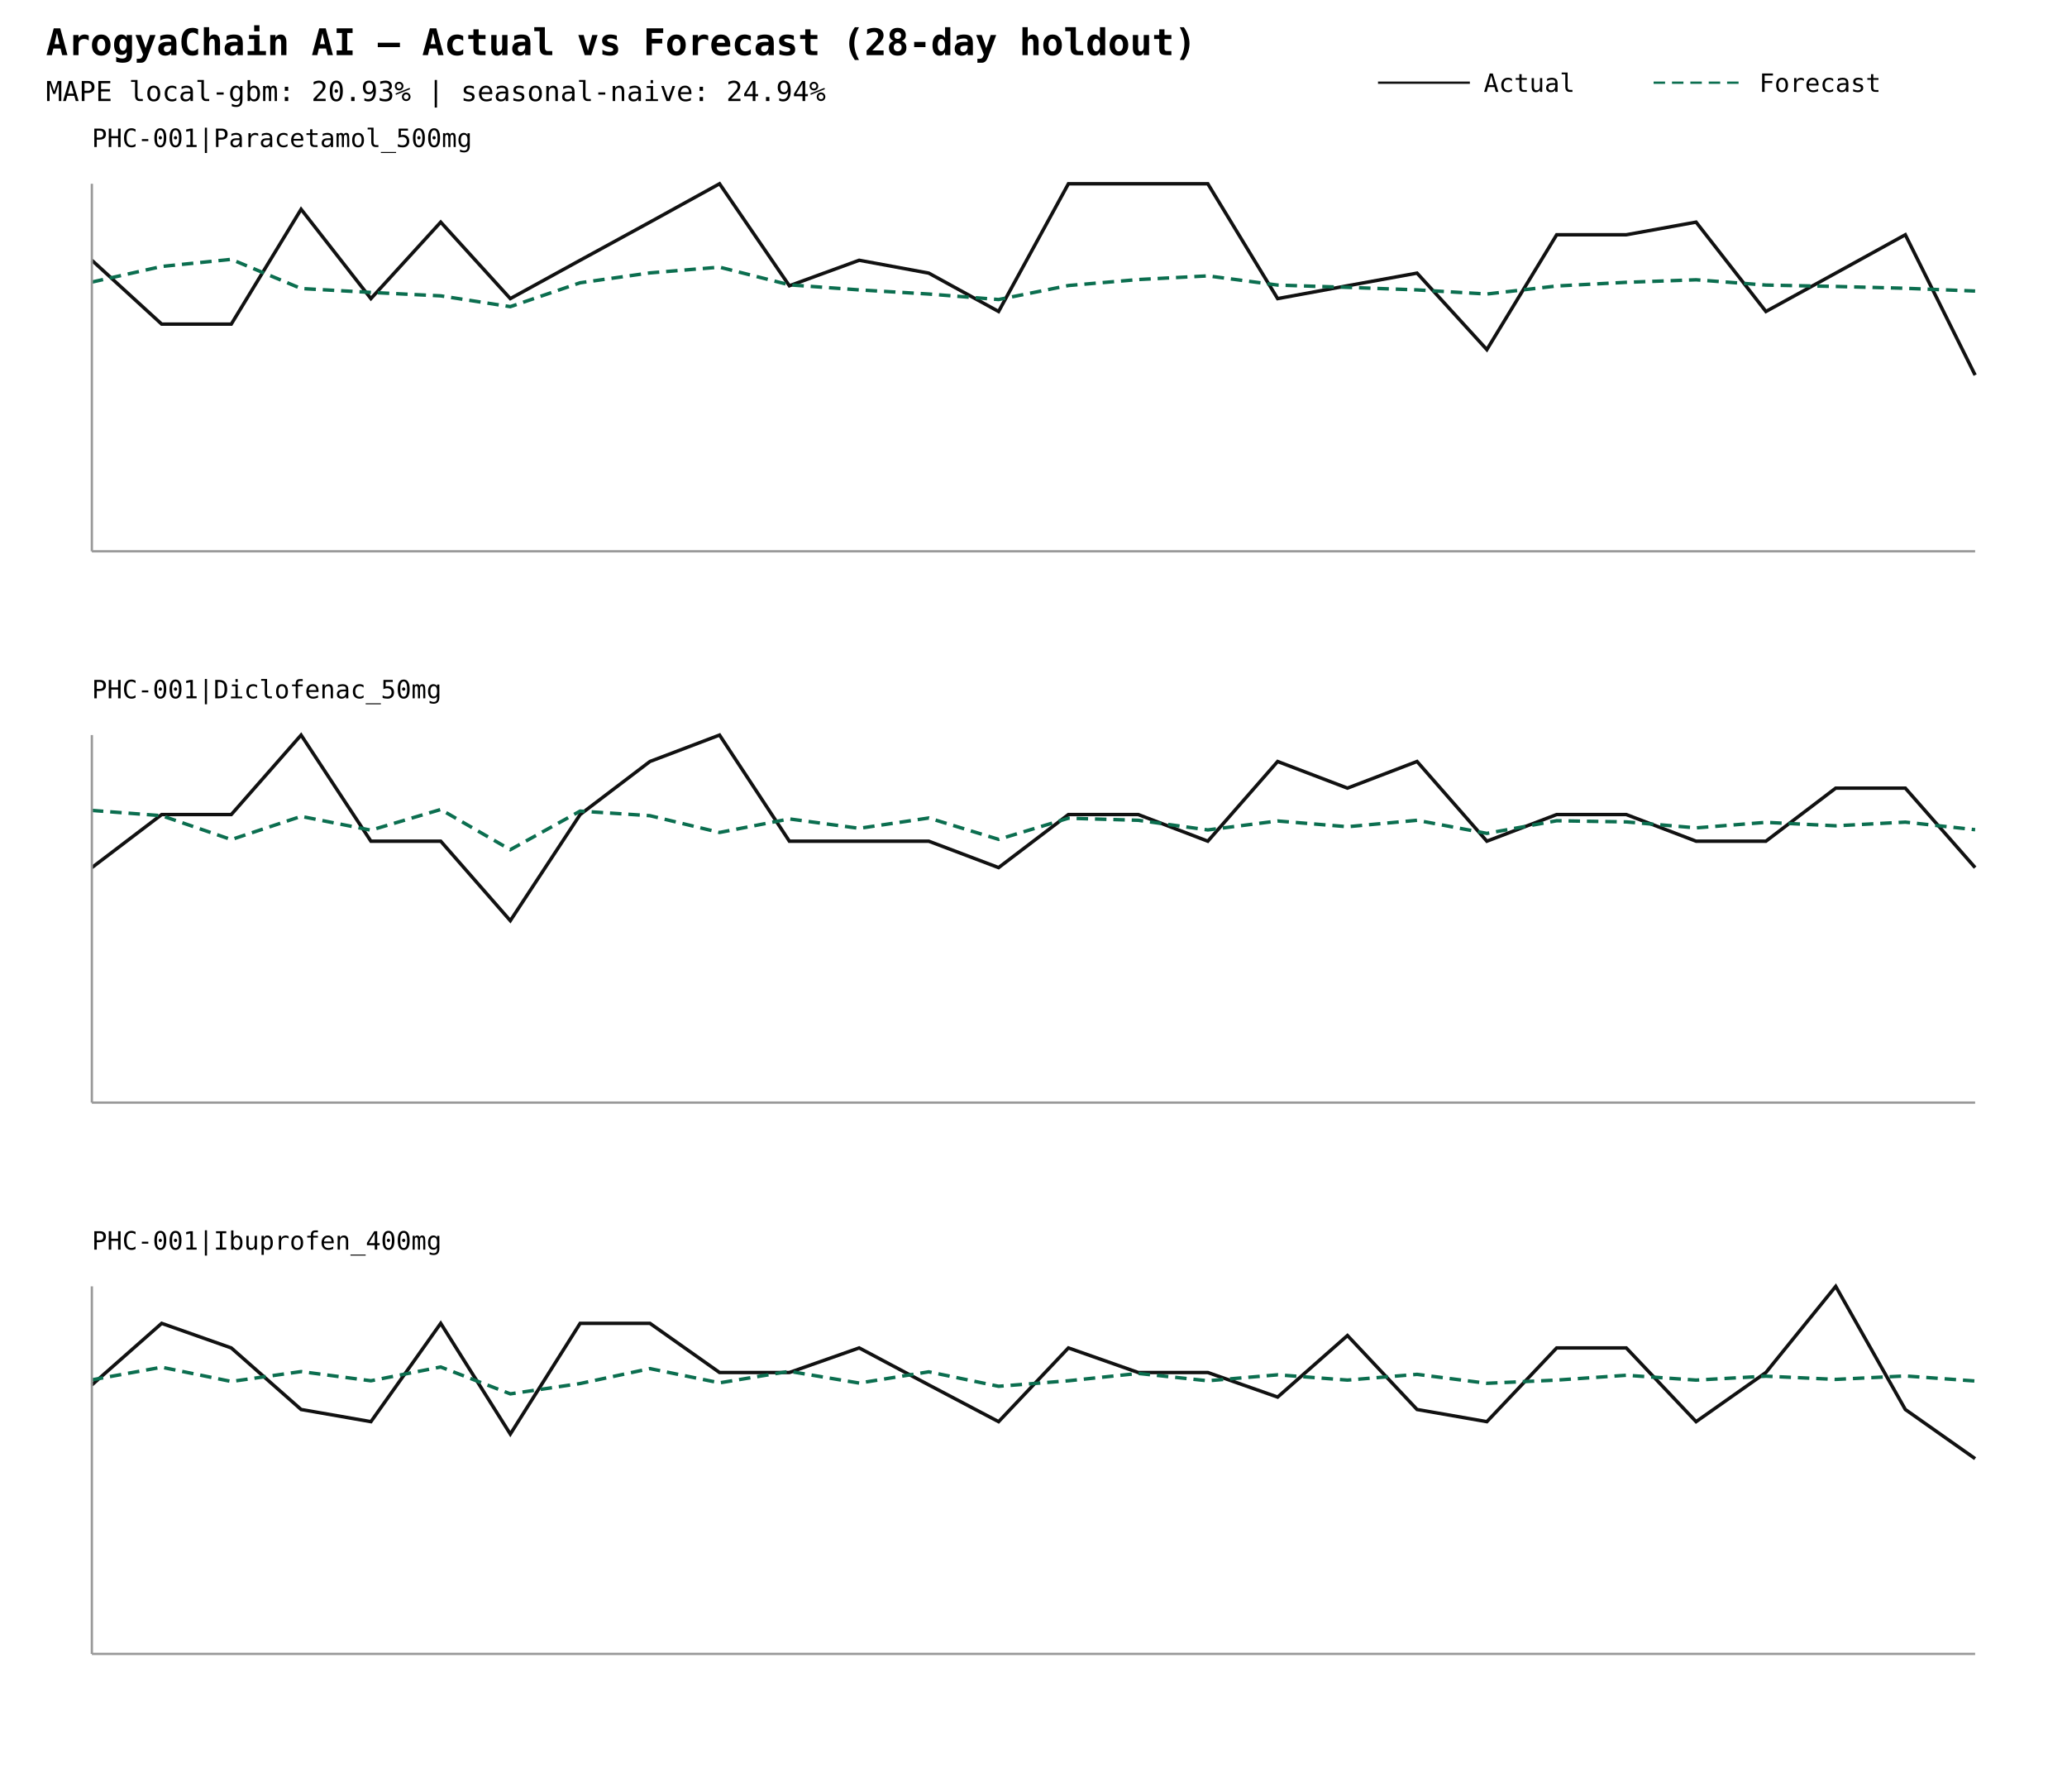
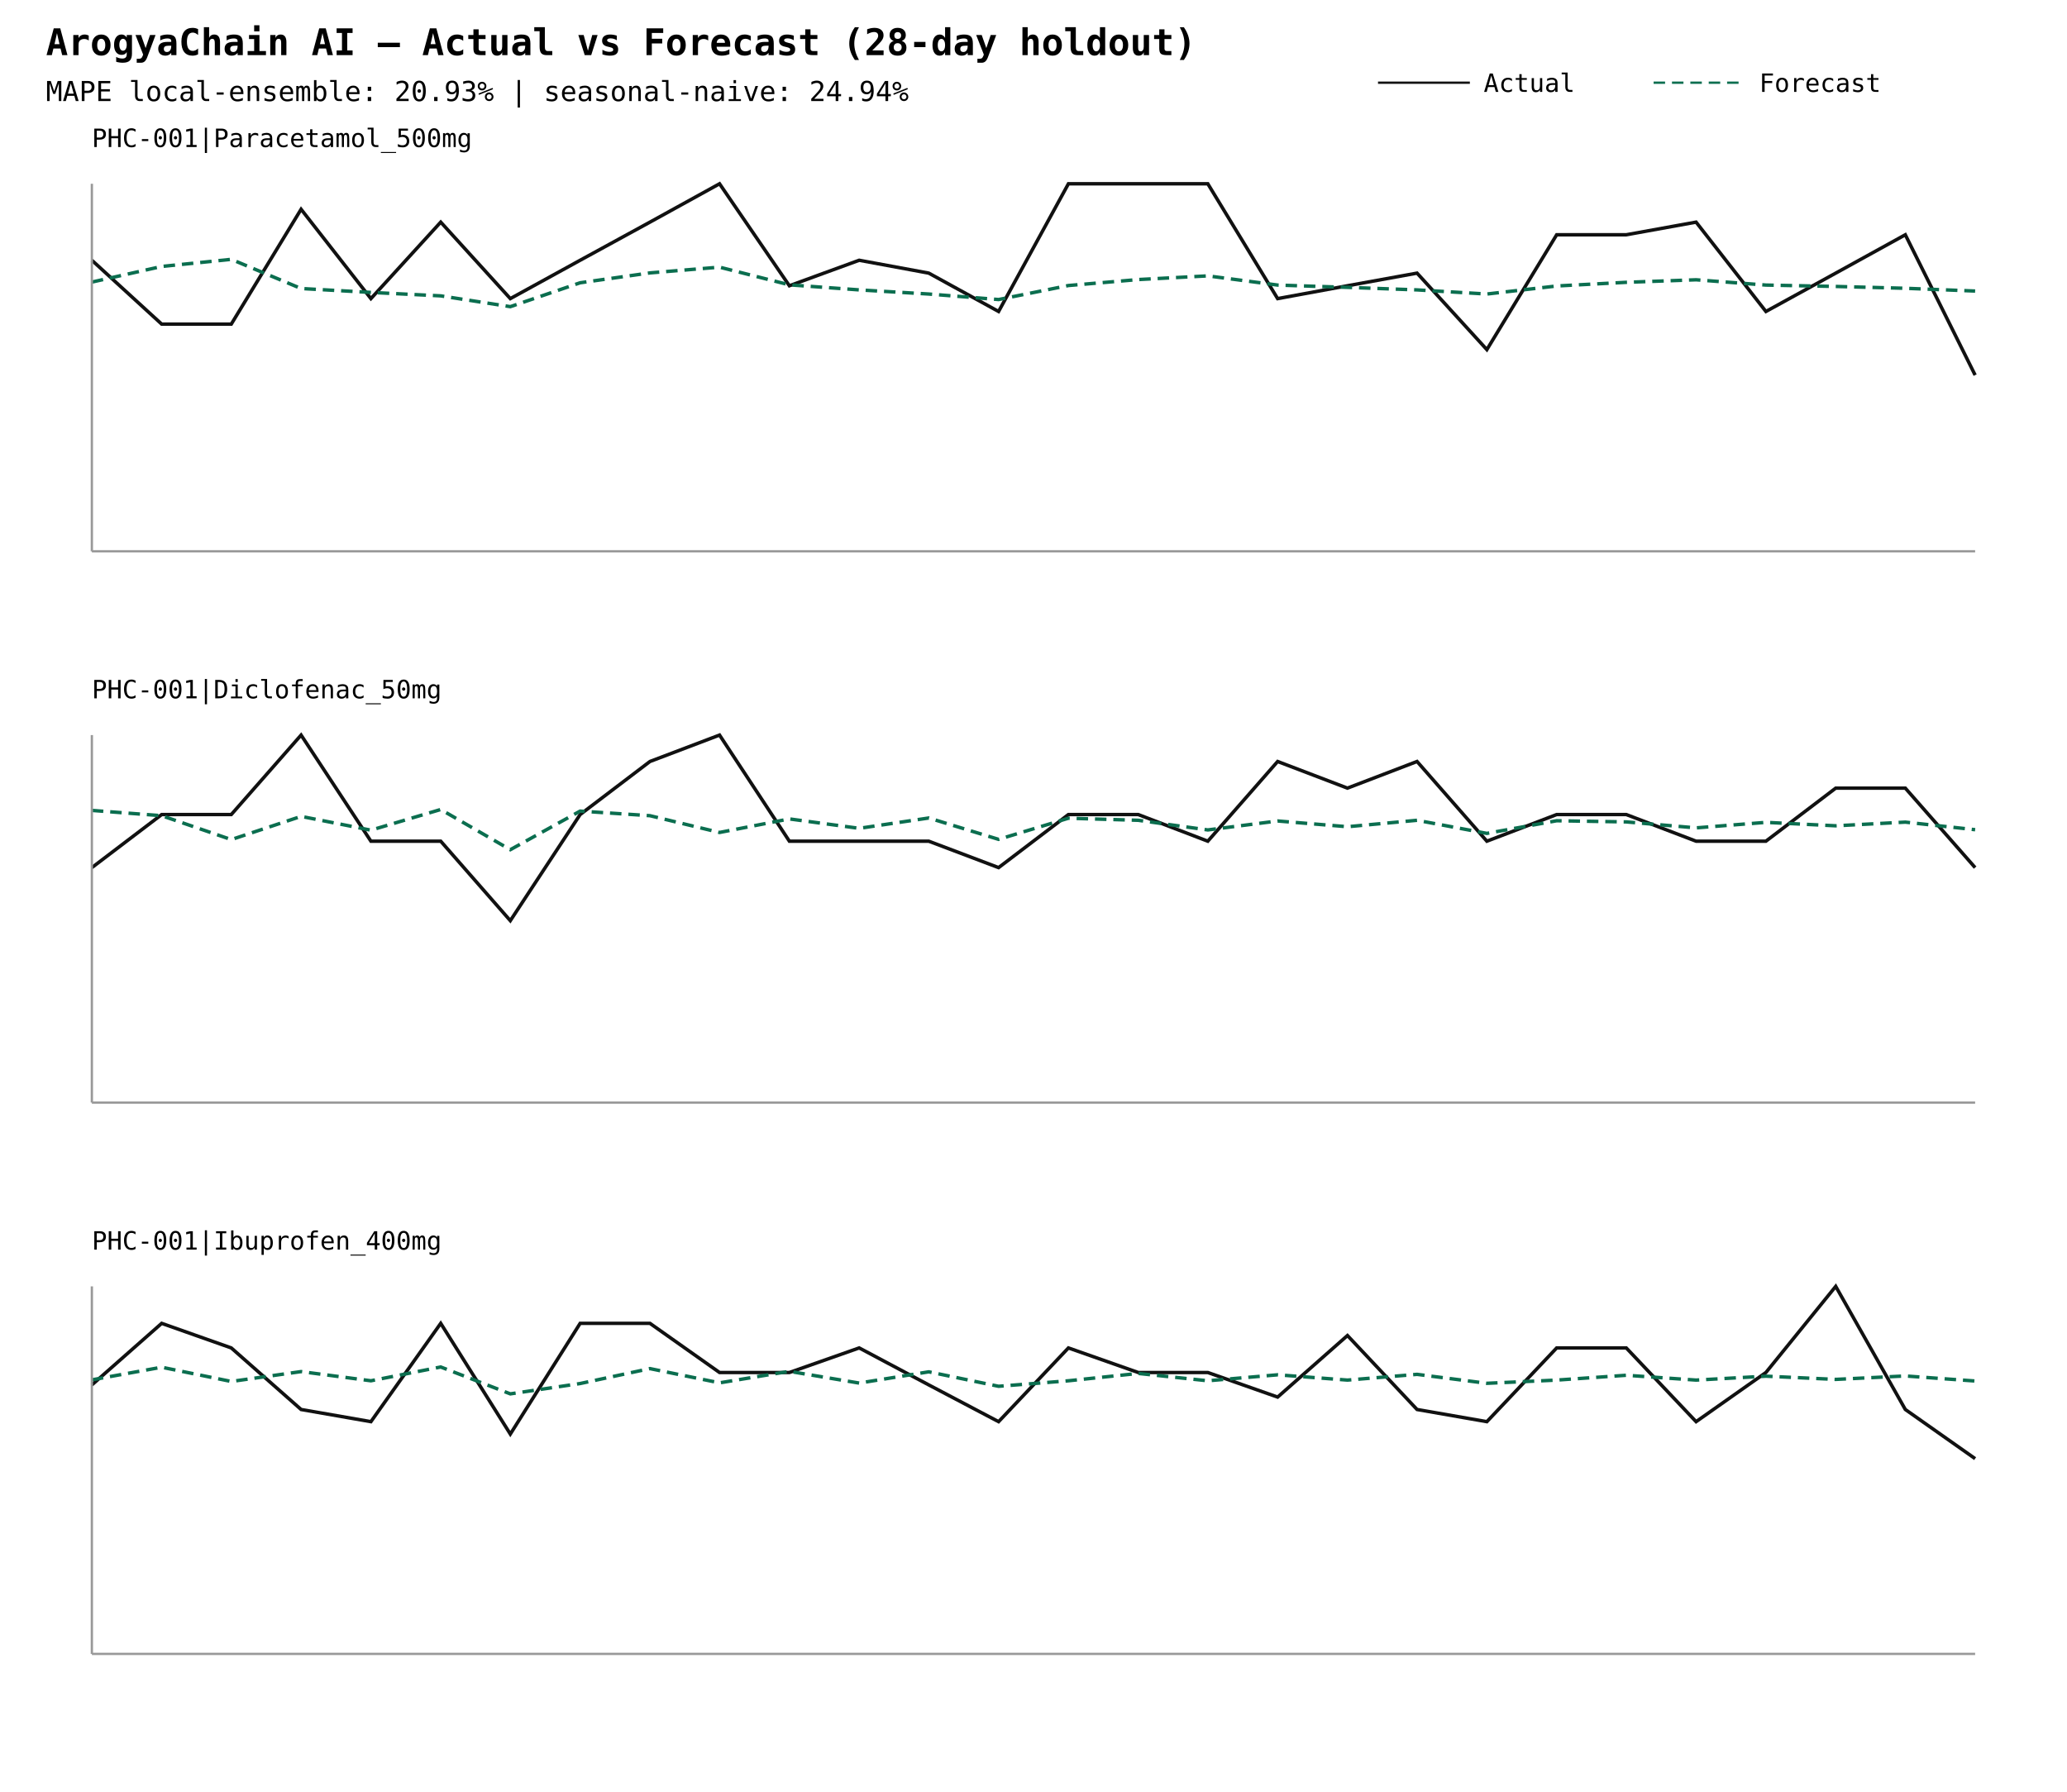
<svg xmlns="http://www.w3.org/2000/svg" width="900" height="780" font-family="monospace">
  <text x="20" y="24" font-size="16" font-weight="bold">ArogyaChain AI — Actual vs Forecast (28-day holdout)</text>
-   <text x="20" y="44" font-size="12">MAPE local-gbm: 20.93% | seasonal-naive: 24.94%</text>
+   <text x="20" y="44" font-size="12">MAPE local-ensemble: 20.93% | seasonal-naive: 24.94%</text>
  <text x="40" y="64" font-size="11">PHC-001|Paracetamol_500mg</text>
  <polyline fill="none" stroke="#111" stroke-width="1.5" points="40.0,113.3 70.4,141.1 100.7,141.1 131.1,91.1 161.5,130.0 191.9,96.7 222.2,130.0 252.6,113.3 283.0,96.7 313.3,80.0 343.7,124.4 374.1,113.3 404.4,118.9 434.8,135.6 465.2,80.0 495.6,80.0 525.9,80.0 556.3,130.0 586.7,124.4 617.0,118.9 647.4,152.2 677.8,102.2 708.1,102.2 738.5,96.7 768.9,135.6 799.3,118.9 829.6,102.2 860.0,163.3" />
  <polyline fill="none" stroke="#0B6E4F" stroke-width="1.5" stroke-dasharray="5,3" points="40.0,122.8 70.4,116.0 100.7,112.9 131.1,125.6 161.5,127.3 191.9,128.8 222.2,133.5 252.6,123.1 283.0,118.8 313.3,116.3 343.7,124.0 374.1,126.2 404.4,128.0 434.8,130.4 465.2,124.3 495.6,121.7 525.9,120.1 556.3,124.1 586.7,125.1 617.0,126.2 647.4,128.0 677.8,124.5 708.1,122.9 738.5,121.8 768.9,124.1 799.3,124.7 829.6,125.5 860.0,126.7" />
  <line x1="40" y1="80" x2="40" y2="240" stroke="#999" />
  <line x1="40" y1="240" x2="860" y2="240" stroke="#999" />
  <line x1="600" y1="36" x2="640" y2="36" stroke="#111" />
  <text x="646" y="40" font-size="11">Actual</text>
  <line x1="720" y1="36" x2="760" y2="36" stroke="#0B6E4F" stroke-dasharray="5,3" />
  <text x="766" y="40" font-size="11">Forecast</text>
  <text x="40" y="304" font-size="11">PHC-001|Diclofenac_50mg</text>
  <polyline fill="none" stroke="#111" stroke-width="1.5" points="40.0,377.7 70.4,354.6 100.7,354.6 131.1,320.0 161.5,366.2 191.9,366.2 222.2,400.8 252.6,354.6 283.0,331.5 313.3,320.0 343.7,366.2 374.1,366.2 404.4,366.2 434.8,377.7 465.2,354.6 495.6,354.6 525.9,366.2 556.3,331.5 586.7,343.1 617.0,331.5 647.4,366.2 677.8,354.6 708.1,354.6 738.5,366.2 768.9,366.2 799.3,343.1 829.6,343.1 860.0,377.7" />
  <polyline fill="none" stroke="#0B6E4F" stroke-width="1.5" stroke-dasharray="5,3" points="40.0,352.8 70.4,355.1 100.7,365.5 131.1,355.4 161.5,361.4 191.9,352.4 222.2,369.9 252.6,353.1 283.0,355.1 313.3,362.4 343.7,356.5 374.1,360.6 404.4,356.1 434.8,365.4 465.2,356.2 495.6,357.1 525.9,361.3 556.3,357.4 586.7,359.9 617.0,357.1 647.4,362.8 677.8,357.3 708.1,357.8 738.5,360.4 768.9,358.0 799.3,359.5 829.6,357.9 860.0,361.2" />
  <line x1="40" y1="320" x2="40" y2="480" stroke="#999" />
  <line x1="40" y1="480" x2="860" y2="480" stroke="#999" />
  <text x="40" y="544" font-size="11">PHC-001|Ibuprofen_400mg</text>
  <polyline fill="none" stroke="#111" stroke-width="1.5" points="40.0,602.9 70.4,576.1 100.7,586.8 131.1,613.6 161.5,618.9 191.9,576.1 222.2,624.3 252.6,576.1 283.0,576.1 313.3,597.5 343.7,597.5 374.1,586.8 404.4,602.9 434.8,618.9 465.2,586.8 495.6,597.5 525.9,597.5 556.3,608.2 586.7,581.4 617.0,613.6 647.4,618.9 677.8,586.8 708.1,586.8 738.5,618.9 768.9,597.5 799.3,560.0 829.6,613.6 860.0,635.0" />
  <polyline fill="none" stroke="#0B6E4F" stroke-width="1.5" stroke-dasharray="5,3" points="40.0,600.7 70.4,595.2 100.7,601.4 131.1,597.1 161.5,601.1 191.9,595.1 222.2,606.8 252.6,602.3 283.0,595.8 313.3,602.0 343.7,597.0 374.1,602.1 404.4,597.2 434.8,603.5 465.2,601.1 495.6,597.9 525.9,601.1 556.3,598.5 586.7,600.8 617.0,598.3 647.4,602.2 677.8,600.8 708.1,598.7 738.5,600.8 768.9,599.1 799.3,600.5 829.6,599.0 860.0,601.2" />
  <line x1="40" y1="560" x2="40" y2="720" stroke="#999" />
  <line x1="40" y1="720" x2="860" y2="720" stroke="#999" />
</svg>
